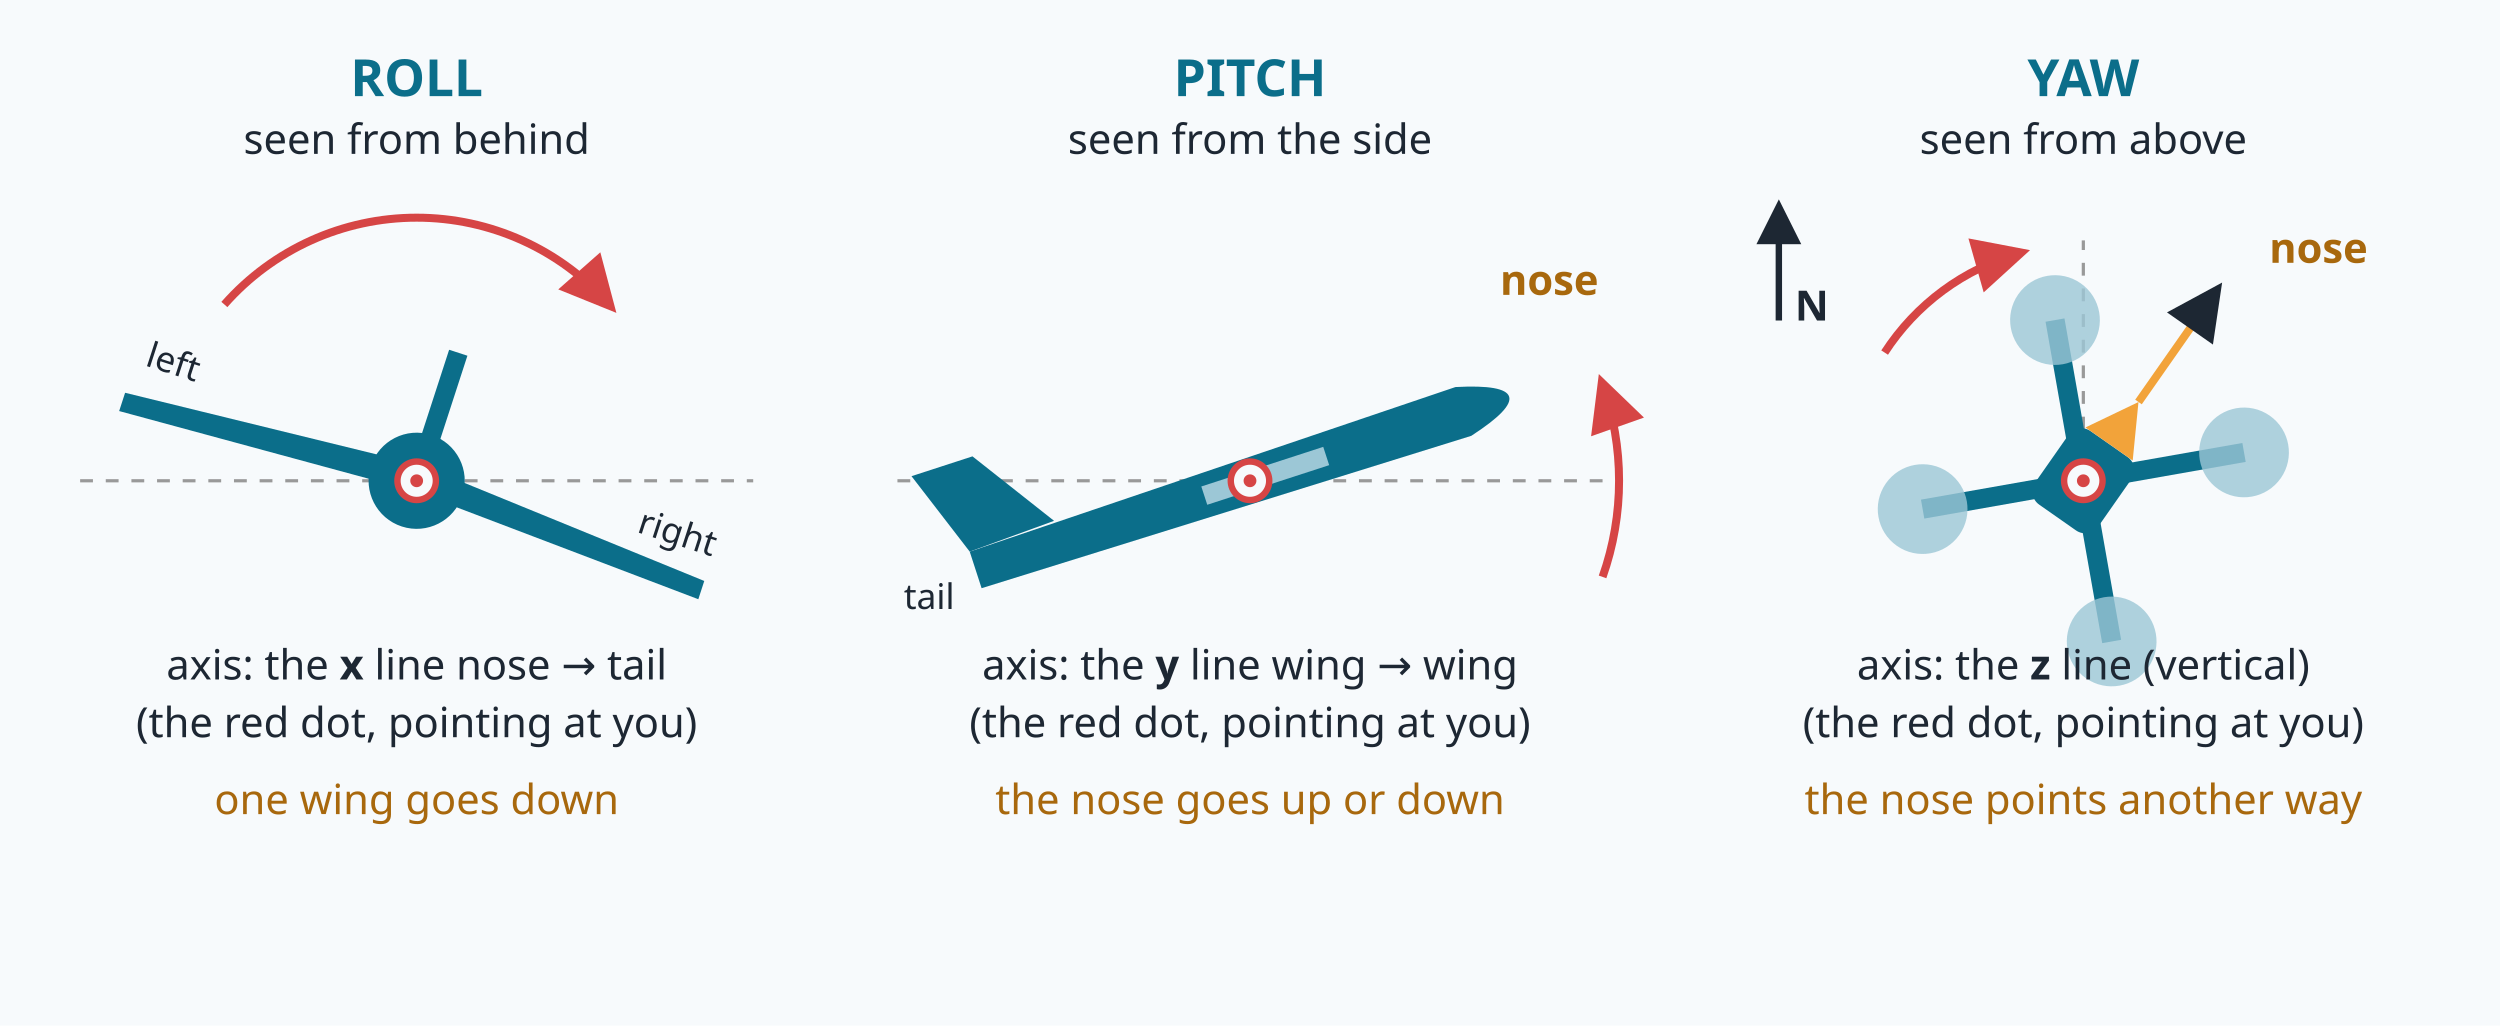
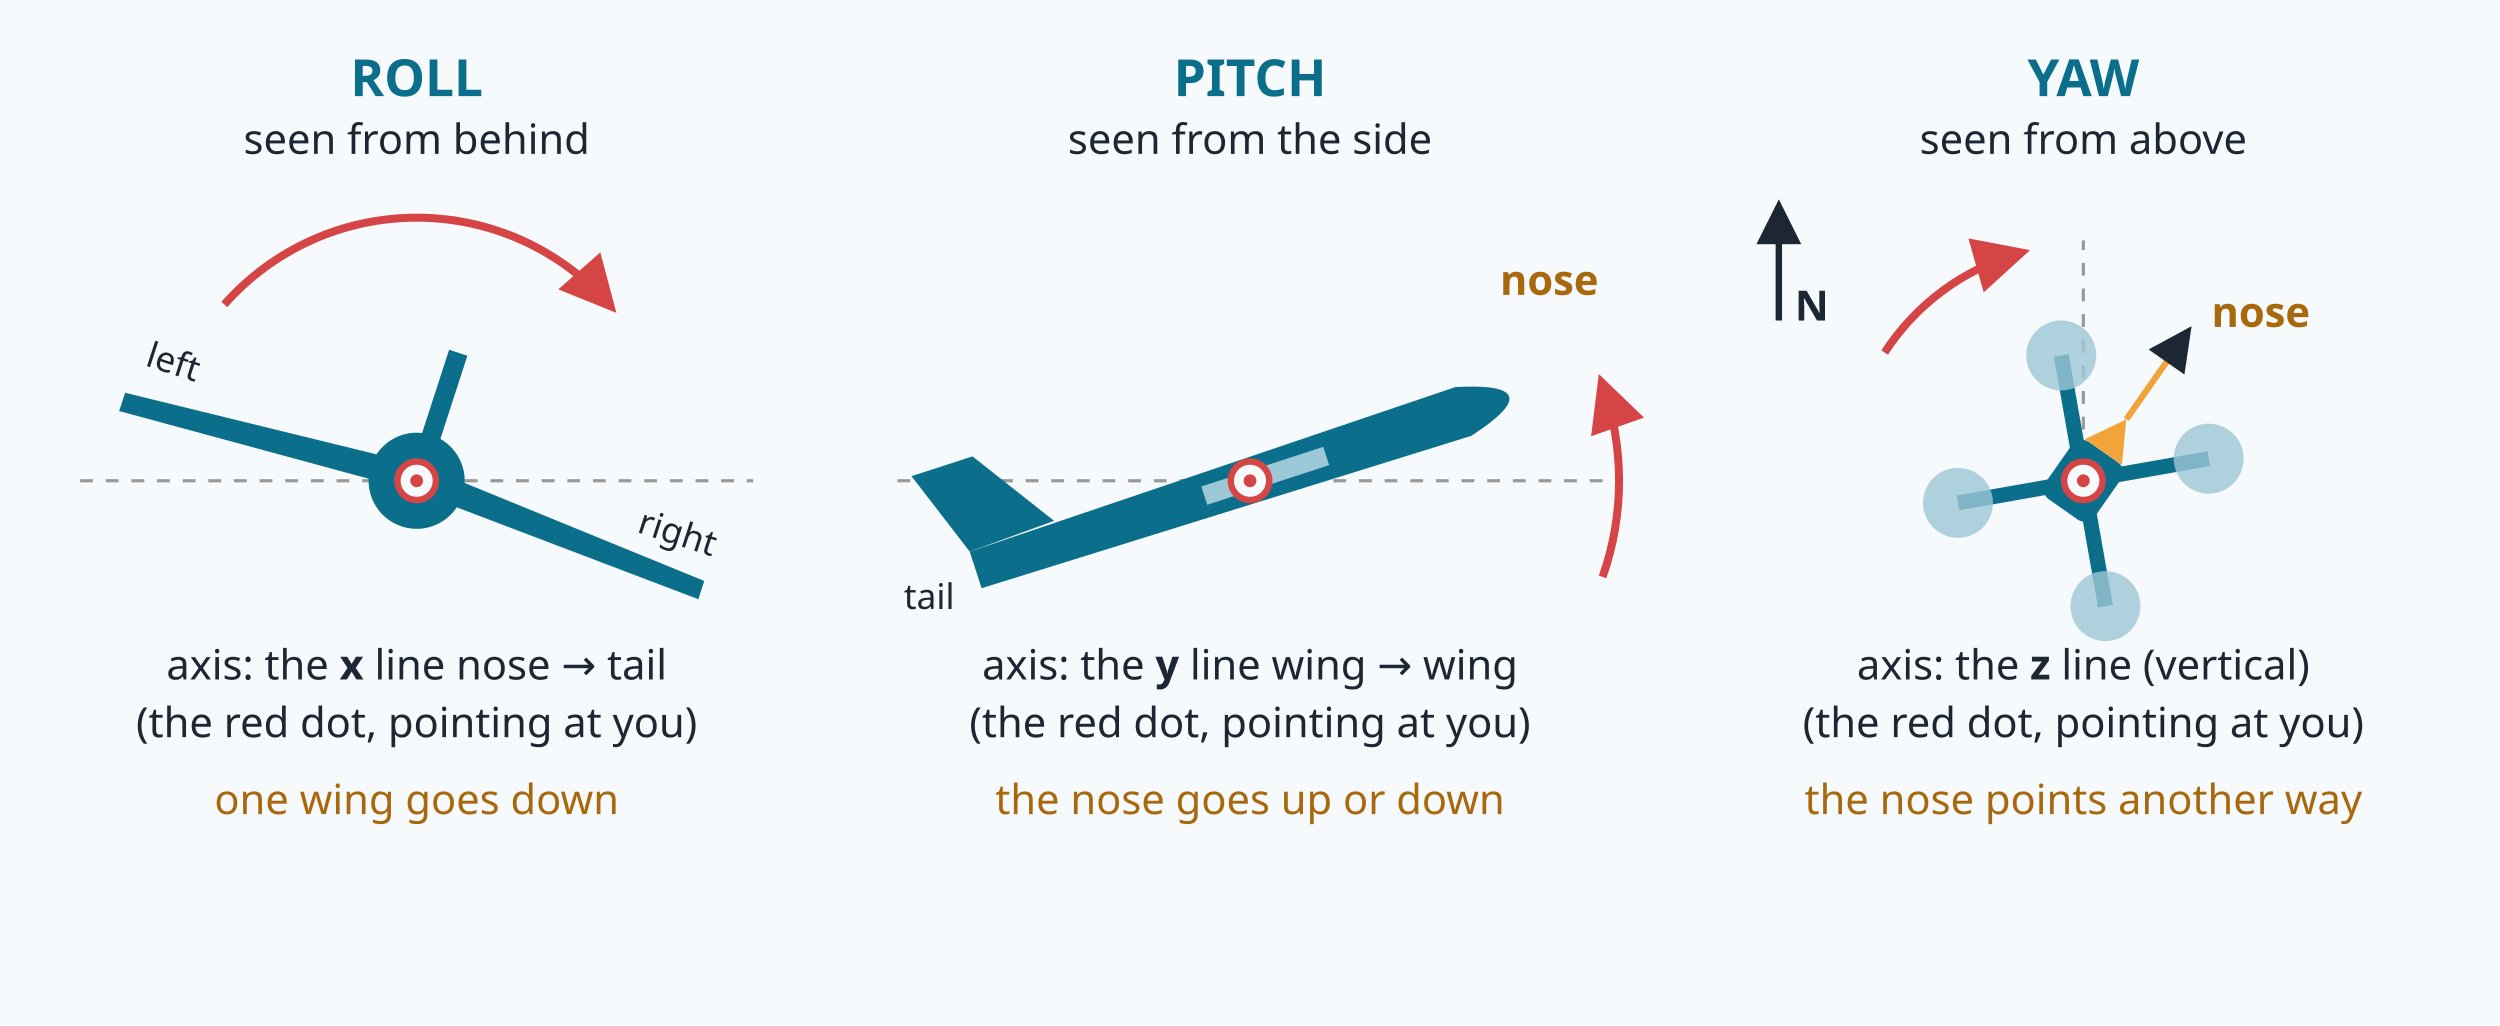
<svg xmlns="http://www.w3.org/2000/svg" viewBox="0 0 780 320" font-family="sans-serif" font-size="13">
  <rect width="780" height="320" fill="#f7fafc" />
  <defs>
    <marker id="a" viewBox="0 0 10 10" refX="8" refY="5" markerWidth="7" markerHeight="7" orient="auto">
      <path d="M0 0L10 5L0 10z" fill="#d64545" />
    </marker>
    <marker id="b" viewBox="0 0 10 10" refX="8" refY="5" markerWidth="7" markerHeight="7" orient="auto">
      <path d="M0 0L10 5L0 10z" fill="#1d2733" />
    </marker>
  </defs>
  <g transform="translate(130 150)">
    <text x="0" y="-120" text-anchor="middle" font-size="16" font-weight="bold" fill="#0b6e8a">ROLL</text>
    <text x="0" y="-102" text-anchor="middle" fill="#1d2733">seen from behind</text>
    <line x1="-105" y1="0" x2="105" y2="0" stroke="#999" stroke-dasharray="4 4" />
    <g transform="rotate(18)">
      <path d="M-95 2 L-14 -4 L14 -4 L95 2 L95 8 L14 4 L-14 4 L-95 8 Z" fill="#0b6e8a" />
      <circle cx="0" cy="0" r="15" fill="#0b6e8a" />
      <rect x="-3" y="-42" width="6" height="30" fill="#0b6e8a" />
      <text x="-92" y="-8" fill="#1d2733" font-size="11">left</text>
      <text x="70" y="-6" fill="#1d2733" font-size="11">right</text>
    </g>
    <circle cx="0" cy="0" r="6" fill="#f7fafc" stroke="#d64545" stroke-width="2" />
    <circle cx="0" cy="0" r="2" fill="#d64545" />
    <path d="M-60 -55 A80 80 0 0 1 60 -55" fill="none" stroke="#d64545" stroke-width="2.5" marker-end="url(#a)" />
    <text x="0" y="62" text-anchor="middle" fill="#1d2733">axis: the <tspan font-weight="bold">x</tspan> line nose → tail</text>
    <text x="0" y="80" text-anchor="middle" fill="#1d2733">(the red dot, pointing at you)</text>
    <text x="0" y="104" text-anchor="middle" fill="#a8680d">one wing goes down</text>
  </g>
  <g transform="translate(390 150)">
    <text x="0" y="-120" text-anchor="middle" font-size="16" font-weight="bold" fill="#0b6e8a">PITCH</text>
    <text x="0" y="-102" text-anchor="middle" fill="#1d2733">seen from the side</text>
    <line x1="-110" y1="0" x2="110" y2="0" stroke="#999" stroke-dasharray="4 4" />
    <g transform="rotate(-18)">
      <path d="M-90 -6 L70 -8 Q100 0 70 8 L-90 6 Z" fill="#0b6e8a" />
      <path d="M-90 -6 L-100 -34 L-80 -34 L-62 -7 Z" fill="#0b6e8a" />
      <rect x="-15" y="-3" width="40" height="6" fill="#9cc7d6" />
    </g>
    <text x="78" y="-58" fill="#a8680d" font-weight="bold">nose</text>
    <text x="-108" y="40" fill="#1d2733" font-size="11">tail</text>
    <circle cx="0" cy="0" r="6" fill="#f7fafc" stroke="#d64545" stroke-width="2" />
    <circle cx="0" cy="0" r="2" fill="#d64545" />
    <path d="M110 30 A90 90 0 0 0 110 -30" fill="none" stroke="#d64545" stroke-width="2.5" marker-end="url(#a)" />
    <text x="0" y="62" text-anchor="middle" fill="#1d2733">axis: the <tspan font-weight="bold">y</tspan> line wing → wing</text>
    <text x="0" y="80" text-anchor="middle" fill="#1d2733">(the red dot, pointing at you)</text>
    <text x="0" y="104" text-anchor="middle" fill="#a8680d">the nose goes up or down</text>
  </g>
  <g transform="translate(650 150)">
    <text x="0" y="-120" text-anchor="middle" font-size="16" font-weight="bold" fill="#0b6e8a">YAW</text>
    <text x="0" y="-102" text-anchor="middle" fill="#1d2733">seen from above</text>
    <line x1="-95" y1="-50" x2="-95" y2="-85" stroke="#1d2733" stroke-width="2" marker-end="url(#b)" />
    <text x="-90" y="-50" fill="#1d2733" font-weight="bold">N</text>
    <line x1="0" y1="0" x2="0" y2="-75" stroke="#999" stroke-dasharray="4 4" />
-     <g transform="rotate(35)">
+     <g transform="rotate(35) scale(0.78)">
      <line x1="-36" y1="-36" x2="36" y2="36" stroke="#0b6e8a" stroke-width="6" />
      <line x1="36" y1="-36" x2="-36" y2="36" stroke="#0b6e8a" stroke-width="6" />
      <circle cx="-36" cy="-36" r="14" fill="#9cc7d6" opacity="0.8" />
      <circle cx="36" cy="-36" r="14" fill="#9cc7d6" opacity="0.8" />
      <circle cx="-36" cy="36" r="14" fill="#9cc7d6" opacity="0.8" />
      <circle cx="36" cy="36" r="14" fill="#9cc7d6" opacity="0.8" />
      <rect x="-12" y="-14" width="24" height="28" rx="5" fill="#0b6e8a" />
      <polygon points="-9,-14 0,-30 9,-14" fill="#f2a33a" />
      <line x1="0" y1="-30" x2="0" y2="-72" stroke="#f2a33a" stroke-width="2.5" marker-end="url(#b)" />
    </g>
-     <text x="58" y="-68" fill="#a8680d" font-weight="bold">nose</text>
+     <text x="40" y="-48" fill="#a8680d" font-weight="bold">nose</text>
    <circle cx="0" cy="0" r="6" fill="#f7fafc" stroke="#d64545" stroke-width="2" />
    <circle cx="0" cy="0" r="2" fill="#d64545" />
    <path d="M-62 -40 A74 74 0 0 1 -20 -71" fill="none" stroke="#d64545" stroke-width="2.5" marker-end="url(#a)" />
    <text x="0" y="62" text-anchor="middle" fill="#1d2733">axis: the <tspan font-weight="bold">z</tspan> line (vertical)</text>
    <text x="0" y="80" text-anchor="middle" fill="#1d2733">(the red dot, pointing at you)</text>
    <text x="0" y="104" text-anchor="middle" fill="#a8680d">the nose points another way</text>
  </g>
</svg>
